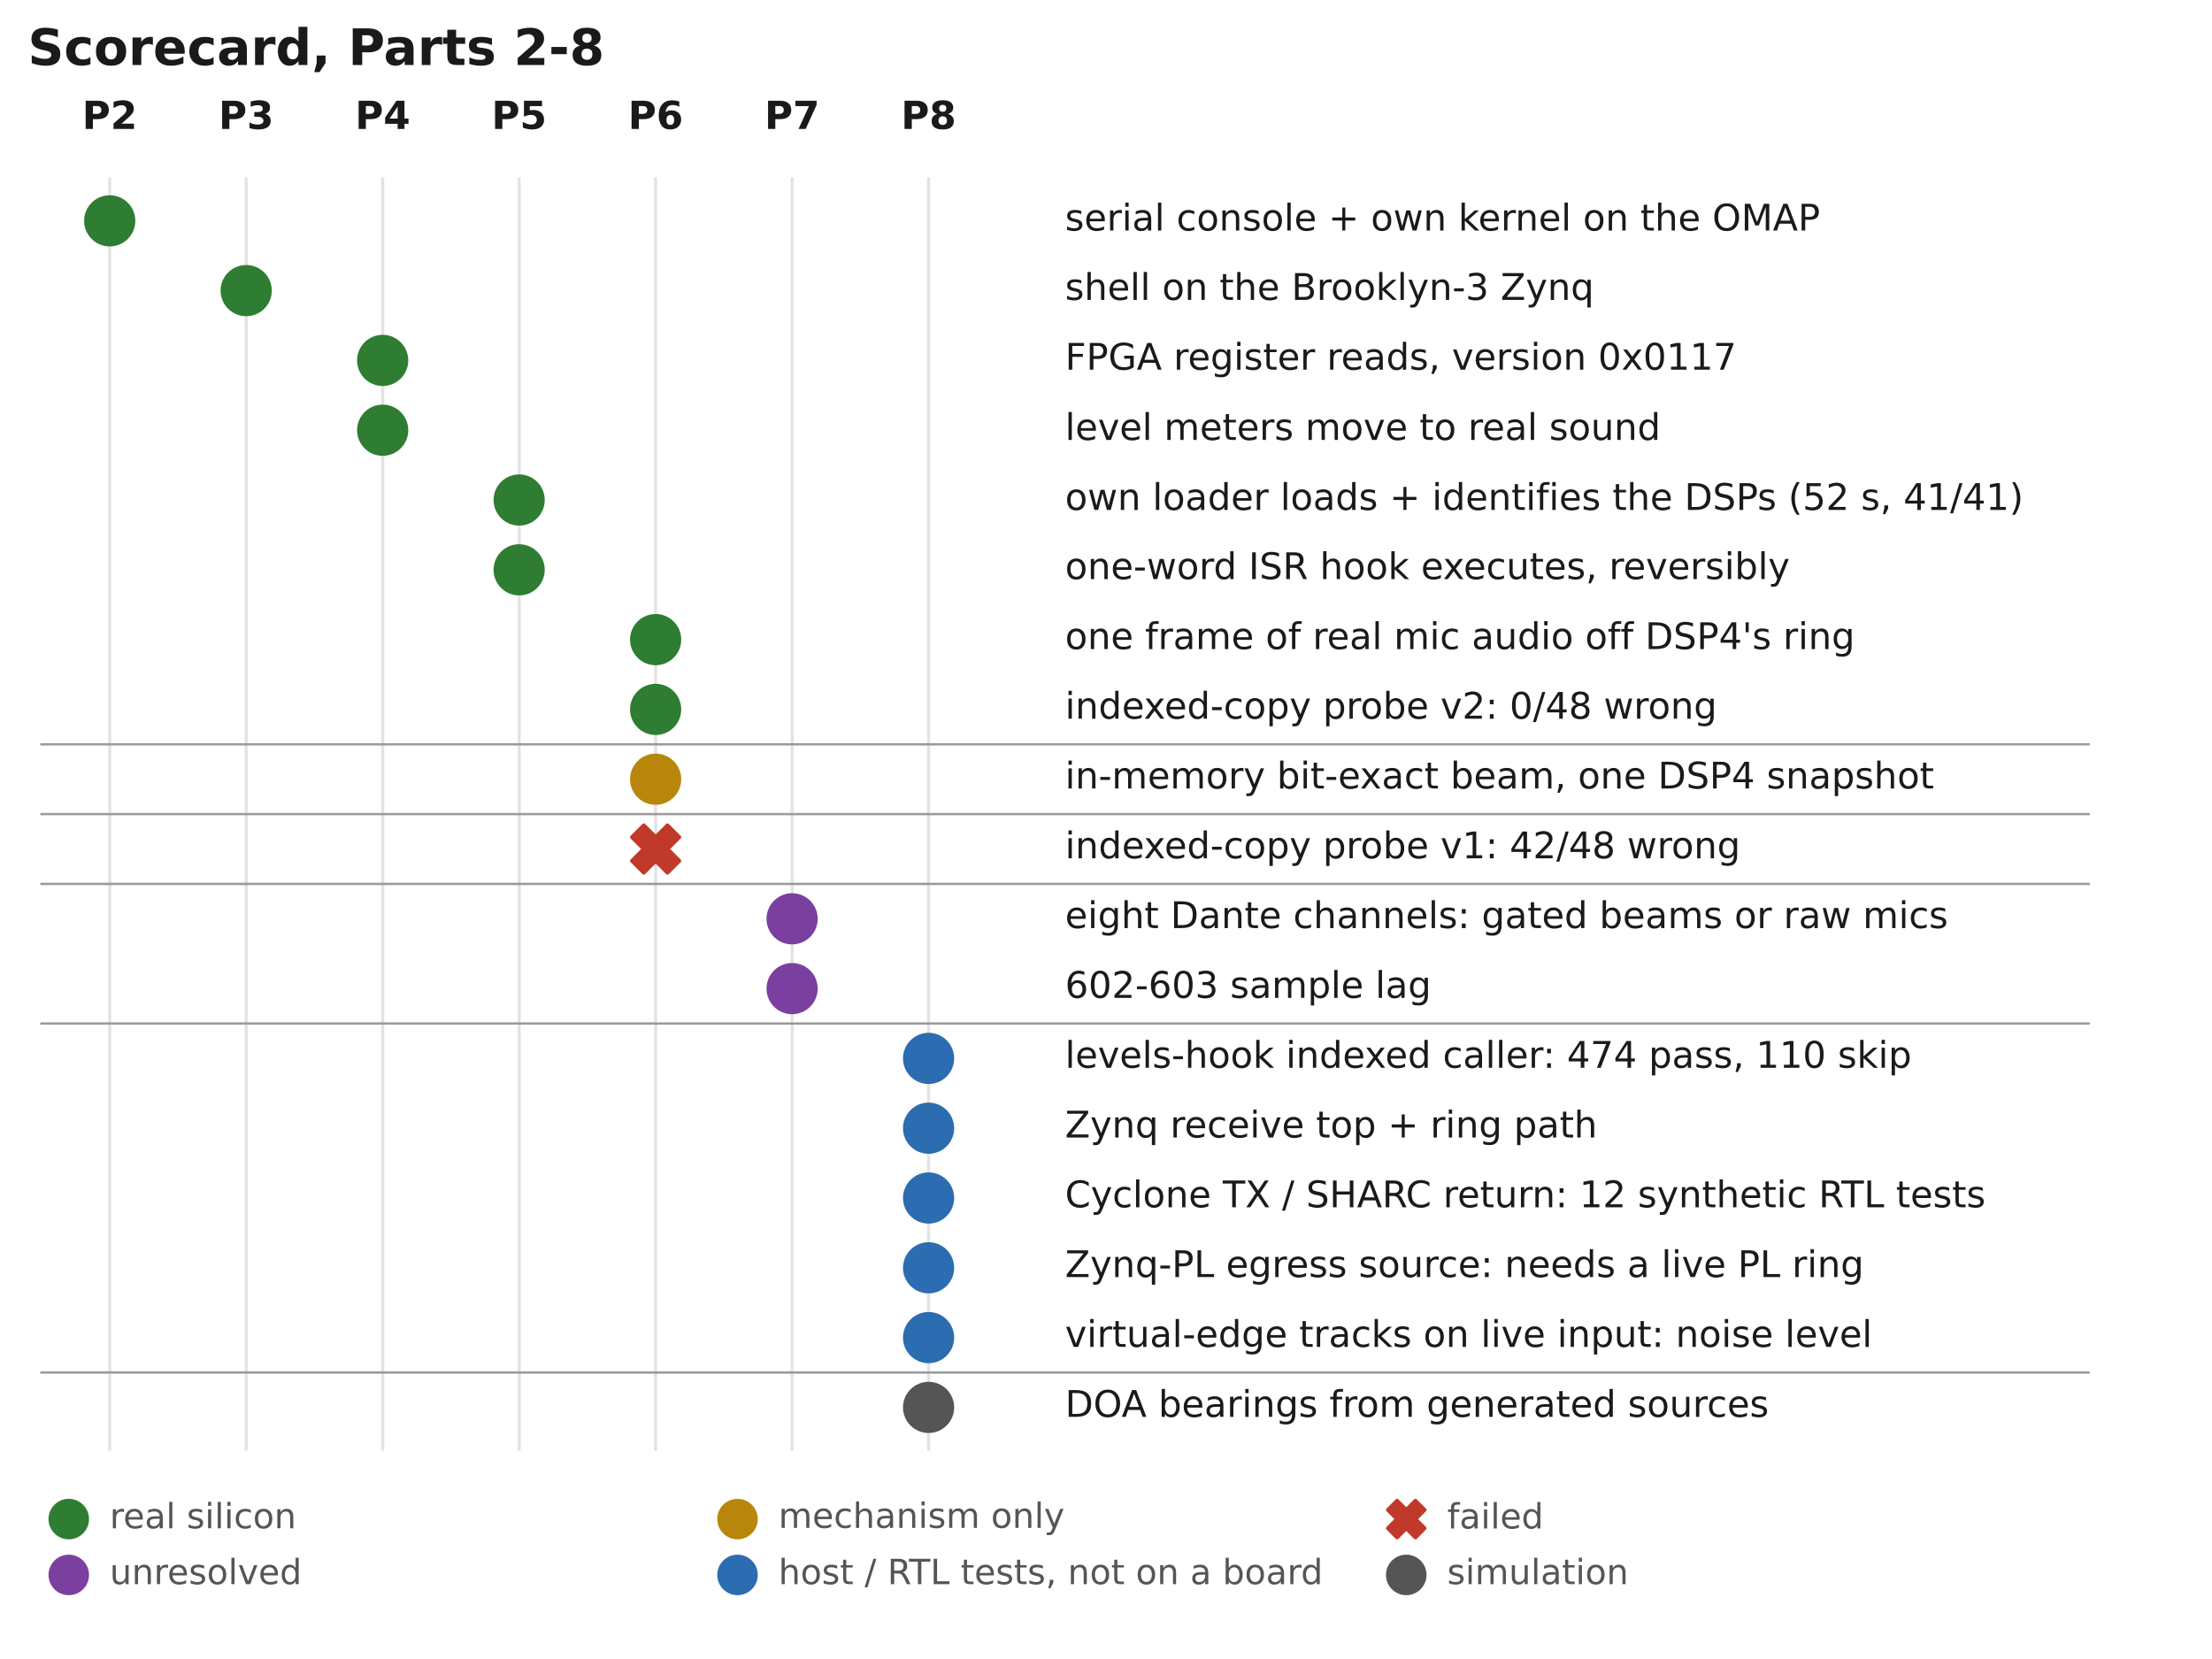
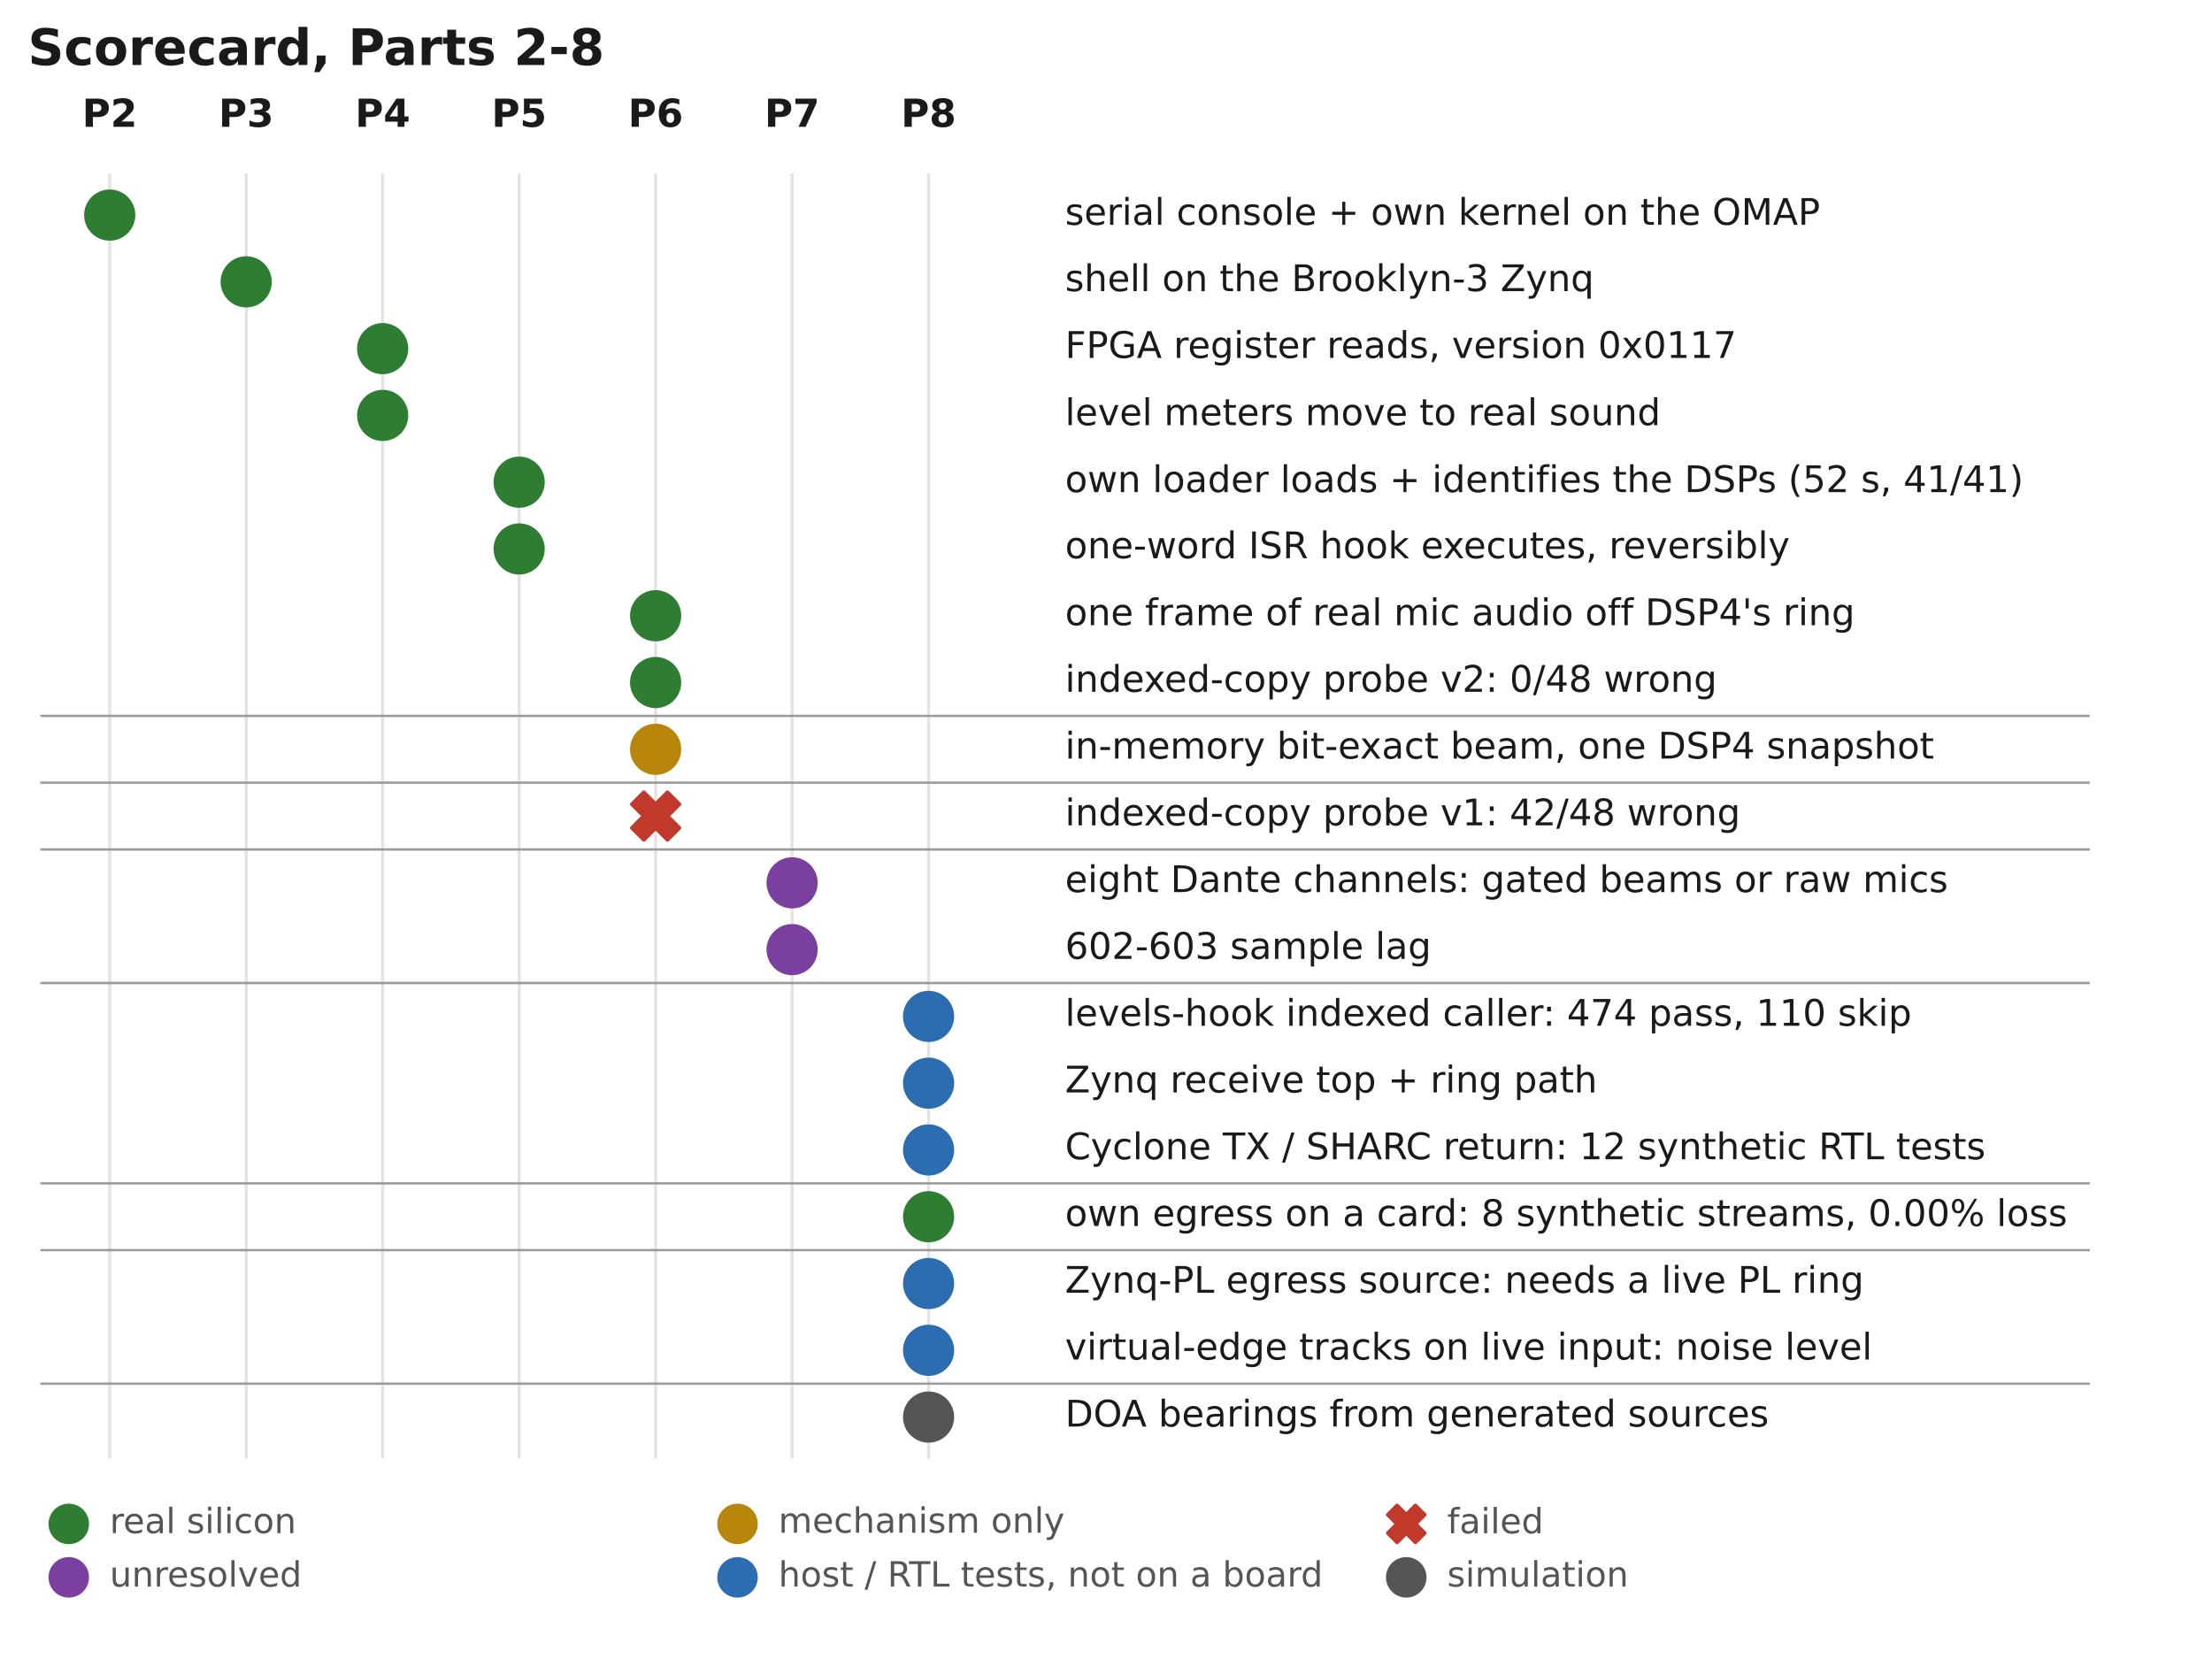
<svg xmlns="http://www.w3.org/2000/svg" xmlns:xlink="http://www.w3.org/1999/xlink" width="572.4pt" height="429.192pt" viewBox="0 0 572.4 429.192" version="1.1">
  <defs>
    <style type="text/css">*{stroke-linejoin: round; stroke-linecap: butt}</style>
  </defs>
  <g id="figure_1">
    <g id="patch_1">
      <path d="M 0 429.192  L 572.4 429.192  L 572.4 0  L 0 0  L 0 429.192  z " style="fill: none" />
    </g>
    <g id="axes_1">
      <g id="patch_2">
        <path d="M 7.2 421.992  L 565.2 421.992  L 565.2 22.824  L 7.2 22.824  L 7.2 421.992  z " style="fill: none" />
      </g>
      <g id="line2d_1">
-         <path d="M 28.39 375.031  L 28.39 46.305  " clip-path="url(#pc7e7cf8e2f)" style="fill: none; stroke: #e3e3e3; stroke-width: 0.8; stroke-linecap: square" />
+         <path d="M 28.39 377.064  L 28.39 45.288  " clip-path="url(#pc7e7cf8e2f)" style="fill: none; stroke: #e3e3e3; stroke-width: 0.8; stroke-linecap: square" />
      </g>
      <g id="line2d_2">
-         <path d="M 63.706 375.031  L 63.706 46.305  " clip-path="url(#pc7e7cf8e2f)" style="fill: none; stroke: #e3e3e3; stroke-width: 0.8; stroke-linecap: square" />
+         <path d="M 63.706 377.064  L 63.706 45.288  " clip-path="url(#pc7e7cf8e2f)" style="fill: none; stroke: #e3e3e3; stroke-width: 0.8; stroke-linecap: square" />
      </g>
      <g id="line2d_3">
-         <path d="M 99.023 375.031  L 99.023 46.305  " clip-path="url(#pc7e7cf8e2f)" style="fill: none; stroke: #e3e3e3; stroke-width: 0.8; stroke-linecap: square" />
+         <path d="M 99.023 377.064  L 99.023 45.288  " clip-path="url(#pc7e7cf8e2f)" style="fill: none; stroke: #e3e3e3; stroke-width: 0.8; stroke-linecap: square" />
      </g>
      <g id="line2d_4">
-         <path d="M 134.339 375.031  L 134.339 46.305  " clip-path="url(#pc7e7cf8e2f)" style="fill: none; stroke: #e3e3e3; stroke-width: 0.8; stroke-linecap: square" />
+         <path d="M 134.339 377.064  L 134.339 45.288  " clip-path="url(#pc7e7cf8e2f)" style="fill: none; stroke: #e3e3e3; stroke-width: 0.8; stroke-linecap: square" />
      </g>
      <g id="line2d_5">
-         <path d="M 169.656 375.031  L 169.656 46.305  " clip-path="url(#pc7e7cf8e2f)" style="fill: none; stroke: #e3e3e3; stroke-width: 0.8; stroke-linecap: square" />
+         <path d="M 169.656 377.064  L 169.656 45.288  " clip-path="url(#pc7e7cf8e2f)" style="fill: none; stroke: #e3e3e3; stroke-width: 0.8; stroke-linecap: square" />
      </g>
      <g id="line2d_6">
-         <path d="M 204.972 375.031  L 204.972 46.305  " clip-path="url(#pc7e7cf8e2f)" style="fill: none; stroke: #e3e3e3; stroke-width: 0.8; stroke-linecap: square" />
+         <path d="M 204.972 377.064  L 204.972 45.288  " clip-path="url(#pc7e7cf8e2f)" style="fill: none; stroke: #e3e3e3; stroke-width: 0.8; stroke-linecap: square" />
      </g>
      <g id="line2d_7">
-         <path d="M 240.289 375.031  L 240.289 46.305  " clip-path="url(#pc7e7cf8e2f)" style="fill: none; stroke: #e3e3e3; stroke-width: 0.8; stroke-linecap: square" />
+         <path d="M 240.289 377.064  L 240.289 45.288  " clip-path="url(#pc7e7cf8e2f)" style="fill: none; stroke: #e3e3e3; stroke-width: 0.8; stroke-linecap: square" />
      </g>
      <g id="PathCollection_1">
        <defs>
          <path id="mc9d2493a47" d="M 0 4.743  C 1.258 4.743 2.465 4.244 3.354 3.354  C 4.244 2.465 4.743 1.258 4.743 0  C 4.743 -1.258 4.244 -2.465 3.354 -3.354  C 2.465 -4.244 1.258 -4.743 0 -4.743  C -1.258 -4.743 -2.465 -4.244 -3.354 -3.354  C -4.244 -2.465 -4.743 -1.258 -4.743 0  C -4.743 1.258 -4.244 2.465 -3.354 3.354  C -2.465 4.244 -1.258 4.743 0 4.743  z " style="stroke: #2e7d32" />
        </defs>
        <g clip-path="url(#pc7e7cf8e2f)">
-           <use xlink:href="#mc9d2493a47" x="17.795" y="393.093" style="fill: #2e7d32; stroke: #2e7d32" />
+           <use xlink:href="#mc9d2493a47" x="17.795" y="394.344" style="fill: #2e7d32; stroke: #2e7d32" />
        </g>
      </g>
      <g id="PathCollection_2">
        <defs>
          <path id="m1cb514ac28" d="M 0 4.743  C 1.258 4.743 2.465 4.244 3.354 3.354  C 4.244 2.465 4.743 1.258 4.743 0  C 4.743 -1.258 4.244 -2.465 3.354 -3.354  C 2.465 -4.244 1.258 -4.743 0 -4.743  C -1.258 -4.743 -2.465 -4.244 -3.354 -3.354  C -4.244 -2.465 -4.743 -1.258 -4.743 0  C -4.743 1.258 -4.244 2.465 -3.354 3.354  C -2.465 4.244 -1.258 4.743 0 4.743  z " style="stroke: #b8860b" />
        </defs>
        <g clip-path="url(#pc7e7cf8e2f)">
-           <use xlink:href="#m1cb514ac28" x="190.846" y="393.093" style="fill: #b8860b; stroke: #b8860b" />
+           <use xlink:href="#m1cb514ac28" x="190.846" y="394.344" style="fill: #b8860b; stroke: #b8860b" />
        </g>
      </g>
      <g id="PathCollection_3">
        <defs>
          <path id="m53b3fe078f" d="M -2.372 4.743  L 0 2.372  L 2.372 4.743  L 4.743 2.372  L 2.372 0  L 4.743 -2.372  L 2.372 -4.743  L 0 -2.372  L -2.372 -4.743  L -4.743 -2.372  L -2.372 0  L -4.743 2.372  z " style="stroke: #c0392b" />
        </defs>
        <g clip-path="url(#pc7e7cf8e2f)">
-           <use xlink:href="#m53b3fe078f" x="363.896" y="393.093" style="fill: #c0392b; stroke: #c0392b" />
+           <use xlink:href="#m53b3fe078f" x="363.896" y="394.344" style="fill: #c0392b; stroke: #c0392b" />
        </g>
      </g>
      <g id="PathCollection_4">
        <defs>
          <path id="m364eecca4b" d="M 0 4.743  C 1.258 4.743 2.465 4.244 3.354 3.354  C 4.244 2.465 4.743 1.258 4.743 0  C 4.743 -1.258 4.244 -2.465 3.354 -3.354  C 2.465 -4.244 1.258 -4.743 0 -4.743  C -1.258 -4.743 -2.465 -4.244 -3.354 -3.354  C -4.244 -2.465 -4.743 -1.258 -4.743 0  C -4.743 1.258 -4.244 2.465 -3.354 3.354  C -2.465 4.244 -1.258 4.743 0 4.743  z " style="stroke: #7b3fa0" />
        </defs>
        <g clip-path="url(#pc7e7cf8e2f)">
-           <use xlink:href="#m364eecca4b" x="17.795" y="407.543" style="fill: #7b3fa0; stroke: #7b3fa0" />
+           <use xlink:href="#m364eecca4b" x="17.795" y="408.168" style="fill: #7b3fa0; stroke: #7b3fa0" />
        </g>
      </g>
      <g id="PathCollection_5">
        <defs>
          <path id="md5fc71c193" d="M 0 4.743  C 1.258 4.743 2.465 4.244 3.354 3.354  C 4.244 2.465 4.743 1.258 4.743 0  C 4.743 -1.258 4.244 -2.465 3.354 -3.354  C 2.465 -4.244 1.258 -4.743 0 -4.743  C -1.258 -4.743 -2.465 -4.244 -3.354 -3.354  C -4.244 -2.465 -4.743 -1.258 -4.743 0  C -4.743 1.258 -4.244 2.465 -3.354 3.354  C -2.465 4.244 -1.258 4.743 0 4.743  z " style="stroke: #2c6cb0" />
        </defs>
        <g clip-path="url(#pc7e7cf8e2f)">
-           <use xlink:href="#md5fc71c193" x="190.846" y="407.543" style="fill: #2c6cb0; stroke: #2c6cb0" />
+           <use xlink:href="#md5fc71c193" x="190.846" y="408.168" style="fill: #2c6cb0; stroke: #2c6cb0" />
        </g>
      </g>
      <g id="PathCollection_6">
        <defs>
          <path id="m99fe38bdd0" d="M 0 4.743  C 1.258 4.743 2.465 4.244 3.354 3.354  C 4.244 2.465 4.743 1.258 4.743 0  C 4.743 -1.258 4.244 -2.465 3.354 -3.354  C 2.465 -4.244 1.258 -4.743 0 -4.743  C -1.258 -4.743 -2.465 -4.244 -3.354 -3.354  C -4.244 -2.465 -4.743 -1.258 -4.743 0  C -4.743 1.258 -4.244 2.465 -3.354 3.354  C -2.465 4.244 -1.258 4.743 0 4.743  z " style="stroke: #555555" />
        </defs>
        <g clip-path="url(#pc7e7cf8e2f)">
-           <use xlink:href="#m99fe38bdd0" x="363.896" y="407.543" style="fill: #555555; stroke: #555555" />
+           <use xlink:href="#m99fe38bdd0" x="363.896" y="408.168" style="fill: #555555; stroke: #555555" />
        </g>
      </g>
      <g id="matplotlib.axis_1" />
      <g id="matplotlib.axis_2" />
      <g id="line2d_8">
-         <path d="M 10.732 192.606  L 540.478 192.606  " clip-path="url(#pc7e7cf8e2f)" style="fill: none; stroke: #9a9a9a; stroke-width: 0.6; stroke-linecap: square" />
+         <path d="M 10.732 185.256  L 540.478 185.256  " clip-path="url(#pc7e7cf8e2f)" style="fill: none; stroke: #9a9a9a; stroke-width: 0.6; stroke-linecap: square" />
      </g>
      <g id="line2d_9">
-         <path d="M 10.732 210.668  L 540.478 210.668  " clip-path="url(#pc7e7cf8e2f)" style="fill: none; stroke: #9a9a9a; stroke-width: 0.6; stroke-linecap: square" />
+         <path d="M 10.732 202.536  L 540.478 202.536  " clip-path="url(#pc7e7cf8e2f)" style="fill: none; stroke: #9a9a9a; stroke-width: 0.6; stroke-linecap: square" />
      </g>
      <g id="line2d_10">
-         <path d="M 10.732 228.73  L 540.478 228.73  " clip-path="url(#pc7e7cf8e2f)" style="fill: none; stroke: #9a9a9a; stroke-width: 0.6; stroke-linecap: square" />
+         <path d="M 10.732 219.816  L 540.478 219.816  " clip-path="url(#pc7e7cf8e2f)" style="fill: none; stroke: #9a9a9a; stroke-width: 0.6; stroke-linecap: square" />
      </g>
      <g id="line2d_11">
-         <path d="M 10.732 264.854  L 540.478 264.854  " clip-path="url(#pc7e7cf8e2f)" style="fill: none; stroke: #9a9a9a; stroke-width: 0.6; stroke-linecap: square" />
+         <path d="M 10.732 254.376  L 540.478 254.376  " clip-path="url(#pc7e7cf8e2f)" style="fill: none; stroke: #9a9a9a; stroke-width: 0.6; stroke-linecap: square" />
      </g>
      <g id="line2d_12">
-         <path d="M 10.732 355.163  L 540.478 355.163  " clip-path="url(#pc7e7cf8e2f)" style="fill: none; stroke: #9a9a9a; stroke-width: 0.6; stroke-linecap: square" />
+         <path d="M 10.732 306.216  L 540.478 306.216  " clip-path="url(#pc7e7cf8e2f)" style="fill: none; stroke: #9a9a9a; stroke-width: 0.6; stroke-linecap: square" />
+       </g>
+       <g id="line2d_13">
+         <path d="M 10.732 323.496  L 540.478 323.496  " clip-path="url(#pc7e7cf8e2f)" style="fill: none; stroke: #9a9a9a; stroke-width: 0.6; stroke-linecap: square" />
+       </g>
+       <g id="line2d_14">
+         <path d="M 10.732 358.056  L 540.478 358.056  " clip-path="url(#pc7e7cf8e2f)" style="fill: none; stroke: #9a9a9a; stroke-width: 0.6; stroke-linecap: square" />
      </g>
      <g id="text_1">
-         <text style="font-weight: 700; font-size: 10px; font-family: 'Segoe UI', 'DejaVu Sans', 'Arial', 'Bitstream Vera Sans', 'Computer Modern Sans Serif', 'Lucida Grande', 'Verdana', 'Geneva', 'Lucid', 'Helvetica', 'Avant Garde', sans-serif; text-anchor: middle; fill: #1a1a1a" x="28.39" y="33.363" transform="rotate(-0 28.38987 33.3629)">P2</text>
+         <text style="font-weight: 700; font-size: 10px; font-family: 'Segoe UI', 'DejaVu Sans', 'Arial', 'Bitstream Vera Sans', 'Computer Modern Sans Serif', 'Lucida Grande', 'Verdana', 'Geneva', 'Lucid', 'Helvetica', 'Avant Garde', sans-serif; text-anchor: middle; fill: #1a1a1a" x="28.39" y="32.816" transform="rotate(-0 28.38987 32.81557)">P2</text>
      </g>
      <g id="text_2">
-         <text style="font-weight: 700; font-size: 10px; font-family: 'Segoe UI', 'DejaVu Sans', 'Arial', 'Bitstream Vera Sans', 'Computer Modern Sans Serif', 'Lucida Grande', 'Verdana', 'Geneva', 'Lucid', 'Helvetica', 'Avant Garde', sans-serif; text-anchor: middle; fill: #1a1a1a" x="63.706" y="33.363" transform="rotate(-0 63.70633 33.3629)">P3</text>
+         <text style="font-weight: 700; font-size: 10px; font-family: 'Segoe UI', 'DejaVu Sans', 'Arial', 'Bitstream Vera Sans', 'Computer Modern Sans Serif', 'Lucida Grande', 'Verdana', 'Geneva', 'Lucid', 'Helvetica', 'Avant Garde', sans-serif; text-anchor: middle; fill: #1a1a1a" x="63.706" y="32.816" transform="rotate(-0 63.70633 32.81557)">P3</text>
      </g>
      <g id="text_3">
-         <text style="font-weight: 700; font-size: 10px; font-family: 'Segoe UI', 'DejaVu Sans', 'Arial', 'Bitstream Vera Sans', 'Computer Modern Sans Serif', 'Lucida Grande', 'Verdana', 'Geneva', 'Lucid', 'Helvetica', 'Avant Garde', sans-serif; text-anchor: middle; fill: #1a1a1a" x="99.023" y="33.363" transform="rotate(-0 99.02278 33.3629)">P4</text>
+         <text style="font-weight: 700; font-size: 10px; font-family: 'Segoe UI', 'DejaVu Sans', 'Arial', 'Bitstream Vera Sans', 'Computer Modern Sans Serif', 'Lucida Grande', 'Verdana', 'Geneva', 'Lucid', 'Helvetica', 'Avant Garde', sans-serif; text-anchor: middle; fill: #1a1a1a" x="99.023" y="32.816" transform="rotate(-0 99.02278 32.81557)">P4</text>
      </g>
      <g id="text_4">
-         <text style="font-weight: 700; font-size: 10px; font-family: 'Segoe UI', 'DejaVu Sans', 'Arial', 'Bitstream Vera Sans', 'Computer Modern Sans Serif', 'Lucida Grande', 'Verdana', 'Geneva', 'Lucid', 'Helvetica', 'Avant Garde', sans-serif; text-anchor: middle; fill: #1a1a1a" x="134.339" y="33.363" transform="rotate(-0 134.3392 33.3629)">P5</text>
+         <text style="font-weight: 700; font-size: 10px; font-family: 'Segoe UI', 'DejaVu Sans', 'Arial', 'Bitstream Vera Sans', 'Computer Modern Sans Serif', 'Lucida Grande', 'Verdana', 'Geneva', 'Lucid', 'Helvetica', 'Avant Garde', sans-serif; text-anchor: middle; fill: #1a1a1a" x="134.339" y="32.816" transform="rotate(-0 134.3392 32.81557)">P5</text>
      </g>
      <g id="text_5">
-         <text style="font-weight: 700; font-size: 10px; font-family: 'Segoe UI', 'DejaVu Sans', 'Arial', 'Bitstream Vera Sans', 'Computer Modern Sans Serif', 'Lucida Grande', 'Verdana', 'Geneva', 'Lucid', 'Helvetica', 'Avant Garde', sans-serif; text-anchor: middle; fill: #1a1a1a" x="169.656" y="33.363" transform="rotate(-0 169.6557 33.3629)">P6</text>
+         <text style="font-weight: 700; font-size: 10px; font-family: 'Segoe UI', 'DejaVu Sans', 'Arial', 'Bitstream Vera Sans', 'Computer Modern Sans Serif', 'Lucida Grande', 'Verdana', 'Geneva', 'Lucid', 'Helvetica', 'Avant Garde', sans-serif; text-anchor: middle; fill: #1a1a1a" x="169.656" y="32.816" transform="rotate(-0 169.6557 32.81557)">P6</text>
      </g>
      <g id="text_6">
-         <text style="font-weight: 700; font-size: 10px; font-family: 'Segoe UI', 'DejaVu Sans', 'Arial', 'Bitstream Vera Sans', 'Computer Modern Sans Serif', 'Lucida Grande', 'Verdana', 'Geneva', 'Lucid', 'Helvetica', 'Avant Garde', sans-serif; text-anchor: middle; fill: #1a1a1a" x="204.972" y="33.363" transform="rotate(-0 204.9722 33.3629)">P7</text>
+         <text style="font-weight: 700; font-size: 10px; font-family: 'Segoe UI', 'DejaVu Sans', 'Arial', 'Bitstream Vera Sans', 'Computer Modern Sans Serif', 'Lucida Grande', 'Verdana', 'Geneva', 'Lucid', 'Helvetica', 'Avant Garde', sans-serif; text-anchor: middle; fill: #1a1a1a" x="204.972" y="32.816" transform="rotate(-0 204.9722 32.81557)">P7</text>
      </g>
      <g id="text_7">
-         <text style="font-weight: 700; font-size: 10px; font-family: 'Segoe UI', 'DejaVu Sans', 'Arial', 'Bitstream Vera Sans', 'Computer Modern Sans Serif', 'Lucida Grande', 'Verdana', 'Geneva', 'Lucid', 'Helvetica', 'Avant Garde', sans-serif; text-anchor: middle; fill: #1a1a1a" x="240.289" y="33.363" transform="rotate(-0 240.2886 33.3629)">P8</text>
+         <text style="font-weight: 700; font-size: 10px; font-family: 'Segoe UI', 'DejaVu Sans', 'Arial', 'Bitstream Vera Sans', 'Computer Modern Sans Serif', 'Lucida Grande', 'Verdana', 'Geneva', 'Lucid', 'Helvetica', 'Avant Garde', sans-serif; text-anchor: middle; fill: #1a1a1a" x="240.289" y="32.816" transform="rotate(-0 240.2886 32.81557)">P8</text>
      </g>
      <g id="PathCollection_7">
        <defs>
          <path id="mb2dddc5300" d="M 0 6.124  C 1.624 6.124 3.182 5.478 4.33 4.33  C 5.478 3.182 6.124 1.624 6.124 0  C 6.124 -1.624 5.478 -3.182 4.33 -4.33  C 3.182 -5.478 1.624 -6.124 0 -6.124  C -1.624 -6.124 -3.182 -5.478 -4.33 -4.33  C -5.478 -3.182 -6.124 -1.624 -6.124 0  C -6.124 1.624 -5.478 3.182 -4.33 4.33  C -3.182 5.478 -1.624 6.124 0 6.124  z " style="stroke: #2e7d32" />
        </defs>
        <g clip-path="url(#pc7e7cf8e2f)">
-           <use xlink:href="#mb2dddc5300" x="28.39" y="57.142" style="fill: #2e7d32; stroke: #2e7d32" />
+           <use xlink:href="#mb2dddc5300" x="28.39" y="55.656" style="fill: #2e7d32; stroke: #2e7d32" />
        </g>
      </g>
      <g id="text_8">
-         <text style="font-size: 9.5px; font-family: 'Segoe UI', 'DejaVu Sans', 'Arial', 'Bitstream Vera Sans', 'Computer Modern Sans Serif', 'Lucida Grande', 'Verdana', 'Geneva', 'Lucid', 'Helvetica', 'Avant Garde', sans-serif; text-anchor: start; fill: #1a1a1a" x="275.605" y="59.659" transform="rotate(-0 275.6051 59.65852)">serial console + own kernel on the OMAP</text>
+         <text style="font-size: 9.5px; font-family: 'Segoe UI', 'DejaVu Sans', 'Arial', 'Bitstream Vera Sans', 'Computer Modern Sans Serif', 'Lucida Grande', 'Verdana', 'Geneva', 'Lucid', 'Helvetica', 'Avant Garde', sans-serif; text-anchor: start; fill: #1a1a1a" x="275.605" y="58.173" transform="rotate(-0 275.6051 58.17291)">serial console + own kernel on the OMAP</text>
      </g>
      <g id="PathCollection_8">
        <g clip-path="url(#pc7e7cf8e2f)">
-           <use xlink:href="#mb2dddc5300" x="63.706" y="75.204" style="fill: #2e7d32; stroke: #2e7d32" />
+           <use xlink:href="#mb2dddc5300" x="63.706" y="72.936" style="fill: #2e7d32; stroke: #2e7d32" />
        </g>
      </g>
      <g id="text_9">
-         <text style="font-size: 9.5px; font-family: 'Segoe UI', 'DejaVu Sans', 'Arial', 'Bitstream Vera Sans', 'Computer Modern Sans Serif', 'Lucida Grande', 'Verdana', 'Geneva', 'Lucid', 'Helvetica', 'Avant Garde', sans-serif; text-anchor: start; fill: #1a1a1a" x="275.605" y="77.602" transform="rotate(-0 275.6051 77.60232)">shell on the Brooklyn-3 Zynq</text>
+         <text style="font-size: 9.5px; font-family: 'Segoe UI', 'DejaVu Sans', 'Arial', 'Bitstream Vera Sans', 'Computer Modern Sans Serif', 'Lucida Grande', 'Verdana', 'Geneva', 'Lucid', 'Helvetica', 'Avant Garde', sans-serif; text-anchor: start; fill: #1a1a1a" x="275.605" y="75.335" transform="rotate(-0 275.6051 75.33481)">shell on the Brooklyn-3 Zynq</text>
      </g>
      <g id="PathCollection_9">
        <g clip-path="url(#pc7e7cf8e2f)">
-           <use xlink:href="#mb2dddc5300" x="99.023" y="93.265" style="fill: #2e7d32; stroke: #2e7d32" />
+           <use xlink:href="#mb2dddc5300" x="99.023" y="90.216" style="fill: #2e7d32; stroke: #2e7d32" />
        </g>
      </g>
      <g id="text_10">
-         <text style="font-size: 9.5px; font-family: 'Segoe UI', 'DejaVu Sans', 'Arial', 'Bitstream Vera Sans', 'Computer Modern Sans Serif', 'Lucida Grande', 'Verdana', 'Geneva', 'Lucid', 'Helvetica', 'Avant Garde', sans-serif; text-anchor: start; fill: #1a1a1a" x="275.605" y="95.664" transform="rotate(-0 275.6051 95.66422)">FPGA register reads, version 0x0117</text>
+         <text style="font-size: 9.5px; font-family: 'Segoe UI', 'DejaVu Sans', 'Arial', 'Bitstream Vera Sans', 'Computer Modern Sans Serif', 'Lucida Grande', 'Verdana', 'Geneva', 'Lucid', 'Helvetica', 'Avant Garde', sans-serif; text-anchor: start; fill: #1a1a1a" x="275.605" y="92.615" transform="rotate(-0 275.6051 92.61481)">FPGA register reads, version 0x0117</text>
      </g>
      <g id="PathCollection_10">
        <g clip-path="url(#pc7e7cf8e2f)">
-           <use xlink:href="#mb2dddc5300" x="99.023" y="111.327" style="fill: #2e7d32; stroke: #2e7d32" />
+           <use xlink:href="#mb2dddc5300" x="99.023" y="107.496" style="fill: #2e7d32; stroke: #2e7d32" />
        </g>
      </g>
      <g id="text_11">
-         <text style="font-size: 9.5px; font-family: 'Segoe UI', 'DejaVu Sans', 'Arial', 'Bitstream Vera Sans', 'Computer Modern Sans Serif', 'Lucida Grande', 'Verdana', 'Geneva', 'Lucid', 'Helvetica', 'Avant Garde', sans-serif; text-anchor: start; fill: #1a1a1a" x="275.605" y="113.844" transform="rotate(-0 275.6051 113.8442)">level meters move to real sound</text>
+         <text style="font-size: 9.5px; font-family: 'Segoe UI', 'DejaVu Sans', 'Arial', 'Bitstream Vera Sans', 'Computer Modern Sans Serif', 'Lucida Grande', 'Verdana', 'Geneva', 'Lucid', 'Helvetica', 'Avant Garde', sans-serif; text-anchor: start; fill: #1a1a1a" x="275.605" y="110.013" transform="rotate(-0 275.6051 110.0129)">level meters move to real sound</text>
      </g>
      <g id="PathCollection_11">
        <g clip-path="url(#pc7e7cf8e2f)">
-           <use xlink:href="#mb2dddc5300" x="134.339" y="129.389" style="fill: #2e7d32; stroke: #2e7d32" />
+           <use xlink:href="#mb2dddc5300" x="134.339" y="124.776" style="fill: #2e7d32; stroke: #2e7d32" />
        </g>
      </g>
      <g id="text_12">
-         <text style="font-size: 9.5px; font-family: 'Segoe UI', 'DejaVu Sans', 'Arial', 'Bitstream Vera Sans', 'Computer Modern Sans Serif', 'Lucida Grande', 'Verdana', 'Geneva', 'Lucid', 'Helvetica', 'Avant Garde', sans-serif; text-anchor: start; fill: #1a1a1a" x="275.605" y="131.957" transform="rotate(-0 275.6051 131.9566)">own loader loads + identifies the DSPs (52 s, 41/41)</text>
+         <text style="font-size: 9.5px; font-family: 'Segoe UI', 'DejaVu Sans', 'Arial', 'Bitstream Vera Sans', 'Computer Modern Sans Serif', 'Lucida Grande', 'Verdana', 'Geneva', 'Lucid', 'Helvetica', 'Avant Garde', sans-serif; text-anchor: start; fill: #1a1a1a" x="275.605" y="127.343" transform="rotate(-0 275.6051 127.3434)">own loader loads + identifies the DSPs (52 s, 41/41)</text>
      </g>
      <g id="PathCollection_12">
        <g clip-path="url(#pc7e7cf8e2f)">
-           <use xlink:href="#mb2dddc5300" x="134.339" y="147.451" style="fill: #2e7d32; stroke: #2e7d32" />
+           <use xlink:href="#mb2dddc5300" x="134.339" y="142.056" style="fill: #2e7d32; stroke: #2e7d32" />
        </g>
      </g>
      <g id="text_13">
-         <text style="font-size: 9.5px; font-family: 'Segoe UI', 'DejaVu Sans', 'Arial', 'Bitstream Vera Sans', 'Computer Modern Sans Serif', 'Lucida Grande', 'Verdana', 'Geneva', 'Lucid', 'Helvetica', 'Avant Garde', sans-serif; text-anchor: start; fill: #1a1a1a" x="275.605" y="149.85" transform="rotate(-0 275.6051 149.8499)">one-word ISR hook executes, reversibly</text>
+         <text style="font-size: 9.5px; font-family: 'Segoe UI', 'DejaVu Sans', 'Arial', 'Bitstream Vera Sans', 'Computer Modern Sans Serif', 'Lucida Grande', 'Verdana', 'Geneva', 'Lucid', 'Helvetica', 'Avant Garde', sans-serif; text-anchor: start; fill: #1a1a1a" x="275.605" y="144.455" transform="rotate(-0 275.6051 144.4548)">one-word ISR hook executes, reversibly</text>
      </g>
      <g id="PathCollection_13">
        <g clip-path="url(#pc7e7cf8e2f)">
-           <use xlink:href="#mb2dddc5300" x="169.656" y="165.513" style="fill: #2e7d32; stroke: #2e7d32" />
+           <use xlink:href="#mb2dddc5300" x="169.656" y="159.336" style="fill: #2e7d32; stroke: #2e7d32" />
        </g>
      </g>
      <g id="text_14">
-         <text style="font-size: 9.5px; font-family: 'Segoe UI', 'DejaVu Sans', 'Arial', 'Bitstream Vera Sans', 'Computer Modern Sans Serif', 'Lucida Grande', 'Verdana', 'Geneva', 'Lucid', 'Helvetica', 'Avant Garde', sans-serif; text-anchor: start; fill: #1a1a1a" x="275.605" y="167.962" transform="rotate(-0 275.6051 167.9623)">one frame of real mic audio off DSP4's ring</text>
+         <text style="font-size: 9.5px; font-family: 'Segoe UI', 'DejaVu Sans', 'Arial', 'Bitstream Vera Sans', 'Computer Modern Sans Serif', 'Lucida Grande', 'Verdana', 'Geneva', 'Lucid', 'Helvetica', 'Avant Garde', sans-serif; text-anchor: start; fill: #1a1a1a" x="275.605" y="161.785" transform="rotate(-0 275.6051 161.7853)">one frame of real mic audio off DSP4's ring</text>
      </g>
      <g id="PathCollection_14">
        <g clip-path="url(#pc7e7cf8e2f)">
-           <use xlink:href="#mb2dddc5300" x="169.656" y="183.575" style="fill: #2e7d32; stroke: #2e7d32" />
+           <use xlink:href="#mb2dddc5300" x="169.656" y="176.616" style="fill: #2e7d32; stroke: #2e7d32" />
        </g>
      </g>
      <g id="text_15">
-         <text style="font-size: 9.5px; font-family: 'Segoe UI', 'DejaVu Sans', 'Arial', 'Bitstream Vera Sans', 'Computer Modern Sans Serif', 'Lucida Grande', 'Verdana', 'Geneva', 'Lucid', 'Helvetica', 'Avant Garde', sans-serif; text-anchor: start; fill: #1a1a1a" x="275.605" y="185.974" transform="rotate(-0 275.6051 185.9737)">indexed-copy probe v2: 0/48 wrong</text>
+         <text style="font-size: 9.5px; font-family: 'Segoe UI', 'DejaVu Sans', 'Arial', 'Bitstream Vera Sans', 'Computer Modern Sans Serif', 'Lucida Grande', 'Verdana', 'Geneva', 'Lucid', 'Helvetica', 'Avant Garde', sans-serif; text-anchor: start; fill: #1a1a1a" x="275.605" y="179.015" transform="rotate(-0 275.6051 179.0148)">indexed-copy probe v2: 0/48 wrong</text>
      </g>
      <g id="PathCollection_15">
        <defs>
          <path id="mcca7ef2679" d="M 0 6.124  C 1.624 6.124 3.182 5.478 4.33 4.33  C 5.478 3.182 6.124 1.624 6.124 0  C 6.124 -1.624 5.478 -3.182 4.33 -4.33  C 3.182 -5.478 1.624 -6.124 0 -6.124  C -1.624 -6.124 -3.182 -5.478 -4.33 -4.33  C -5.478 -3.182 -6.124 -1.624 -6.124 0  C -6.124 1.624 -5.478 3.182 -4.33 4.33  C -3.182 5.478 -1.624 6.124 0 6.124  z " style="stroke: #b8860b" />
        </defs>
        <g clip-path="url(#pc7e7cf8e2f)">
-           <use xlink:href="#mcca7ef2679" x="169.656" y="201.637" style="fill: #b8860b; stroke: #b8860b" />
+           <use xlink:href="#mcca7ef2679" x="169.656" y="193.896" style="fill: #b8860b; stroke: #b8860b" />
        </g>
      </g>
      <g id="text_16">
-         <text style="font-size: 9.5px; font-family: 'Segoe UI', 'DejaVu Sans', 'Arial', 'Bitstream Vera Sans', 'Computer Modern Sans Serif', 'Lucida Grande', 'Verdana', 'Geneva', 'Lucid', 'Helvetica', 'Avant Garde', sans-serif; text-anchor: start; fill: #1a1a1a" x="275.605" y="204.036" transform="rotate(-0 275.6051 204.0356)">in-memory bit-exact beam, one DSP4 snapshot</text>
+         <text style="font-size: 9.5px; font-family: 'Segoe UI', 'DejaVu Sans', 'Arial', 'Bitstream Vera Sans', 'Computer Modern Sans Serif', 'Lucida Grande', 'Verdana', 'Geneva', 'Lucid', 'Helvetica', 'Avant Garde', sans-serif; text-anchor: start; fill: #1a1a1a" x="275.605" y="196.295" transform="rotate(-0 275.6051 196.2948)">in-memory bit-exact beam, one DSP4 snapshot</text>
      </g>
      <g id="PathCollection_16">
        <defs>
          <path id="m9db9008fd0" d="M -3.062 6.124  L 0 3.062  L 3.062 6.124  L 6.124 3.062  L 3.062 0  L 6.124 -3.062  L 3.062 -6.124  L 0 -3.062  L -3.062 -6.124  L -6.124 -3.062  L -3.062 0  L -6.124 3.062  z " style="stroke: #c0392b" />
        </defs>
        <g clip-path="url(#pc7e7cf8e2f)">
-           <use xlink:href="#m9db9008fd0" x="169.656" y="219.699" style="fill: #c0392b; stroke: #c0392b" />
+           <use xlink:href="#m9db9008fd0" x="169.656" y="211.176" style="fill: #c0392b; stroke: #c0392b" />
        </g>
      </g>
      <g id="text_17">
-         <text style="font-size: 9.5px; font-family: 'Segoe UI', 'DejaVu Sans', 'Arial', 'Bitstream Vera Sans', 'Computer Modern Sans Serif', 'Lucida Grande', 'Verdana', 'Geneva', 'Lucid', 'Helvetica', 'Avant Garde', sans-serif; text-anchor: start; fill: #1a1a1a" x="275.605" y="222.098" transform="rotate(-0 275.6051 222.0975)">indexed-copy probe v1: 42/48 wrong</text>
+         <text style="font-size: 9.5px; font-family: 'Segoe UI', 'DejaVu Sans', 'Arial', 'Bitstream Vera Sans', 'Computer Modern Sans Serif', 'Lucida Grande', 'Verdana', 'Geneva', 'Lucid', 'Helvetica', 'Avant Garde', sans-serif; text-anchor: start; fill: #1a1a1a" x="275.605" y="213.575" transform="rotate(-0 275.6051 213.5748)">indexed-copy probe v1: 42/48 wrong</text>
      </g>
      <g id="PathCollection_17">
        <defs>
          <path id="m80fdf93d2d" d="M 0 6.124  C 1.624 6.124 3.182 5.478 4.33 4.33  C 5.478 3.182 6.124 1.624 6.124 0  C 6.124 -1.624 5.478 -3.182 4.33 -4.33  C 3.182 -5.478 1.624 -6.124 0 -6.124  C -1.624 -6.124 -3.182 -5.478 -4.33 -4.33  C -5.478 -3.182 -6.124 -1.624 -6.124 0  C -6.124 1.624 -5.478 3.182 -4.33 4.33  C -3.182 5.478 -1.624 6.124 0 6.124  z " style="stroke: #7b3fa0" />
        </defs>
        <g clip-path="url(#pc7e7cf8e2f)">
-           <use xlink:href="#m80fdf93d2d" x="204.972" y="237.761" style="fill: #7b3fa0; stroke: #7b3fa0" />
+           <use xlink:href="#m80fdf93d2d" x="204.972" y="228.456" style="fill: #7b3fa0; stroke: #7b3fa0" />
        </g>
      </g>
      <g id="text_18">
-         <text style="font-size: 9.5px; font-family: 'Segoe UI', 'DejaVu Sans', 'Arial', 'Bitstream Vera Sans', 'Computer Modern Sans Serif', 'Lucida Grande', 'Verdana', 'Geneva', 'Lucid', 'Helvetica', 'Avant Garde', sans-serif; text-anchor: start; fill: #1a1a1a" x="275.605" y="240.159" transform="rotate(-0 275.6051 240.1594)">eight Dante channels: gated beams or raw mics</text>
+         <text style="font-size: 9.5px; font-family: 'Segoe UI', 'DejaVu Sans', 'Arial', 'Bitstream Vera Sans', 'Computer Modern Sans Serif', 'Lucida Grande', 'Verdana', 'Geneva', 'Lucid', 'Helvetica', 'Avant Garde', sans-serif; text-anchor: start; fill: #1a1a1a" x="275.605" y="230.855" transform="rotate(-0 275.6051 230.8548)">eight Dante channels: gated beams or raw mics</text>
      </g>
      <g id="PathCollection_18">
        <g clip-path="url(#pc7e7cf8e2f)">
-           <use xlink:href="#m80fdf93d2d" x="204.972" y="255.823" style="fill: #7b3fa0; stroke: #7b3fa0" />
+           <use xlink:href="#m80fdf93d2d" x="204.972" y="245.736" style="fill: #7b3fa0; stroke: #7b3fa0" />
        </g>
      </g>
      <g id="text_19">
-         <text style="font-size: 9.5px; font-family: 'Segoe UI', 'DejaVu Sans', 'Arial', 'Bitstream Vera Sans', 'Computer Modern Sans Serif', 'Lucida Grande', 'Verdana', 'Geneva', 'Lucid', 'Helvetica', 'Avant Garde', sans-serif; text-anchor: start; fill: #1a1a1a" x="275.605" y="258.221" transform="rotate(-0 275.6051 258.2213)">602-603 sample lag</text>
+         <text style="font-size: 9.5px; font-family: 'Segoe UI', 'DejaVu Sans', 'Arial', 'Bitstream Vera Sans', 'Computer Modern Sans Serif', 'Lucida Grande', 'Verdana', 'Geneva', 'Lucid', 'Helvetica', 'Avant Garde', sans-serif; text-anchor: start; fill: #1a1a1a" x="275.605" y="248.135" transform="rotate(-0 275.6051 248.1348)">602-603 sample lag</text>
      </g>
      <g id="PathCollection_19">
        <defs>
          <path id="m8b8fcdf095" d="M 0 6.124  C 1.624 6.124 3.182 5.478 4.33 4.33  C 5.478 3.182 6.124 1.624 6.124 0  C 6.124 -1.624 5.478 -3.182 4.33 -4.33  C 3.182 -5.478 1.624 -6.124 0 -6.124  C -1.624 -6.124 -3.182 -5.478 -4.33 -4.33  C -5.478 -3.182 -6.124 -1.624 -6.124 0  C -6.124 1.624 -5.478 3.182 -4.33 4.33  C -3.182 5.478 -1.624 6.124 0 6.124  z " style="stroke: #2c6cb0" />
        </defs>
        <g clip-path="url(#pc7e7cf8e2f)">
-           <use xlink:href="#m8b8fcdf095" x="240.289" y="273.884" style="fill: #2c6cb0; stroke: #2c6cb0" />
+           <use xlink:href="#m8b8fcdf095" x="240.289" y="263.016" style="fill: #2c6cb0; stroke: #2c6cb0" />
        </g>
      </g>
      <g id="text_20">
-         <text style="font-size: 9.5px; font-family: 'Segoe UI', 'DejaVu Sans', 'Arial', 'Bitstream Vera Sans', 'Computer Modern Sans Serif', 'Lucida Grande', 'Verdana', 'Geneva', 'Lucid', 'Helvetica', 'Avant Garde', sans-serif; text-anchor: start; fill: #1a1a1a" x="275.605" y="276.308" transform="rotate(-0 275.6051 276.3085)">levels-hook indexed caller: 474 pass, 110 skip</text>
+         <text style="font-size: 9.5px; font-family: 'Segoe UI', 'DejaVu Sans', 'Arial', 'Bitstream Vera Sans', 'Computer Modern Sans Serif', 'Lucida Grande', 'Verdana', 'Geneva', 'Lucid', 'Helvetica', 'Avant Garde', sans-serif; text-anchor: start; fill: #1a1a1a" x="275.605" y="265.44" transform="rotate(-0 275.6051 265.44)">levels-hook indexed caller: 474 pass, 110 skip</text>
      </g>
      <g id="PathCollection_20">
        <g clip-path="url(#pc7e7cf8e2f)">
-           <use xlink:href="#m8b8fcdf095" x="240.289" y="291.946" style="fill: #2c6cb0; stroke: #2c6cb0" />
+           <use xlink:href="#m8b8fcdf095" x="240.289" y="280.296" style="fill: #2c6cb0; stroke: #2c6cb0" />
        </g>
      </g>
      <g id="text_21">
-         <text style="font-size: 9.5px; font-family: 'Segoe UI', 'DejaVu Sans', 'Arial', 'Bitstream Vera Sans', 'Computer Modern Sans Serif', 'Lucida Grande', 'Verdana', 'Geneva', 'Lucid', 'Helvetica', 'Avant Garde', sans-serif; text-anchor: start; fill: #1a1a1a" x="275.605" y="294.345" transform="rotate(-0 275.6051 294.3451)">Zynq receive top + ring path</text>
+         <text style="font-size: 9.5px; font-family: 'Segoe UI', 'DejaVu Sans', 'Arial', 'Bitstream Vera Sans', 'Computer Modern Sans Serif', 'Lucida Grande', 'Verdana', 'Geneva', 'Lucid', 'Helvetica', 'Avant Garde', sans-serif; text-anchor: start; fill: #1a1a1a" x="275.605" y="282.695" transform="rotate(-0 275.6051 282.6948)">Zynq receive top + ring path</text>
      </g>
      <g id="PathCollection_21">
        <g clip-path="url(#pc7e7cf8e2f)">
-           <use xlink:href="#m8b8fcdf095" x="240.289" y="310.008" style="fill: #2c6cb0; stroke: #2c6cb0" />
+           <use xlink:href="#m8b8fcdf095" x="240.289" y="297.576" style="fill: #2c6cb0; stroke: #2c6cb0" />
        </g>
      </g>
      <g id="text_22">
-         <text style="font-size: 9.5px; font-family: 'Segoe UI', 'DejaVu Sans', 'Arial', 'Bitstream Vera Sans', 'Computer Modern Sans Serif', 'Lucida Grande', 'Verdana', 'Geneva', 'Lucid', 'Helvetica', 'Avant Garde', sans-serif; text-anchor: start; fill: #1a1a1a" x="275.605" y="312.407" transform="rotate(-0 275.6051 312.407)">Cyclone TX / SHARC return: 12 synthetic RTL tests</text>
+         <text style="font-size: 9.5px; font-family: 'Segoe UI', 'DejaVu Sans', 'Arial', 'Bitstream Vera Sans', 'Computer Modern Sans Serif', 'Lucida Grande', 'Verdana', 'Geneva', 'Lucid', 'Helvetica', 'Avant Garde', sans-serif; text-anchor: start; fill: #1a1a1a" x="275.605" y="299.975" transform="rotate(-0 275.6051 299.9748)">Cyclone TX / SHARC return: 12 synthetic RTL tests</text>
      </g>
      <g id="PathCollection_22">
        <g clip-path="url(#pc7e7cf8e2f)">
-           <use xlink:href="#m8b8fcdf095" x="240.289" y="328.07" style="fill: #2c6cb0; stroke: #2c6cb0" />
+           <use xlink:href="#mb2dddc5300" x="240.289" y="314.856" style="fill: #2e7d32; stroke: #2e7d32" />
        </g>
      </g>
      <g id="text_23">
-         <text style="font-size: 9.5px; font-family: 'Segoe UI', 'DejaVu Sans', 'Arial', 'Bitstream Vera Sans', 'Computer Modern Sans Serif', 'Lucida Grande', 'Verdana', 'Geneva', 'Lucid', 'Helvetica', 'Avant Garde', sans-serif; text-anchor: start; fill: #1a1a1a" x="275.605" y="330.469" transform="rotate(-0 275.6051 330.4689)">Zynq-PL egress source: needs a live PL ring</text>
+         <text style="font-size: 9.5px; font-family: 'Segoe UI', 'DejaVu Sans', 'Arial', 'Bitstream Vera Sans', 'Computer Modern Sans Serif', 'Lucida Grande', 'Verdana', 'Geneva', 'Lucid', 'Helvetica', 'Avant Garde', sans-serif; text-anchor: start; fill: #1a1a1a" x="275.605" y="317.255" transform="rotate(-0 275.6051 317.2548)">own egress on a card: 8 synthetic streams, 0.00% loss</text>
      </g>
      <g id="PathCollection_23">
        <g clip-path="url(#pc7e7cf8e2f)">
-           <use xlink:href="#m8b8fcdf095" x="240.289" y="346.132" style="fill: #2c6cb0; stroke: #2c6cb0" />
+           <use xlink:href="#m8b8fcdf095" x="240.289" y="332.136" style="fill: #2c6cb0; stroke: #2c6cb0" />
        </g>
      </g>
      <g id="text_24">
-         <text style="font-size: 9.5px; font-family: 'Segoe UI', 'DejaVu Sans', 'Arial', 'Bitstream Vera Sans', 'Computer Modern Sans Serif', 'Lucida Grande', 'Verdana', 'Geneva', 'Lucid', 'Helvetica', 'Avant Garde', sans-serif; text-anchor: start; fill: #1a1a1a" x="275.605" y="348.531" transform="rotate(-0 275.6051 348.5308)">virtual-edge tracks on live input: noise level</text>
+         <text style="font-size: 9.5px; font-family: 'Segoe UI', 'DejaVu Sans', 'Arial', 'Bitstream Vera Sans', 'Computer Modern Sans Serif', 'Lucida Grande', 'Verdana', 'Geneva', 'Lucid', 'Helvetica', 'Avant Garde', sans-serif; text-anchor: start; fill: #1a1a1a" x="275.605" y="334.535" transform="rotate(-0 275.6051 334.5348)">Zynq-PL egress source: needs a live PL ring</text>
      </g>
      <g id="PathCollection_24">
+         <g clip-path="url(#pc7e7cf8e2f)">
+           <use xlink:href="#m8b8fcdf095" x="240.289" y="349.416" style="fill: #2c6cb0; stroke: #2c6cb0" />
+         </g>
+       </g>
+       <g id="text_25">
+         <text style="font-size: 9.5px; font-family: 'Segoe UI', 'DejaVu Sans', 'Arial', 'Bitstream Vera Sans', 'Computer Modern Sans Serif', 'Lucida Grande', 'Verdana', 'Geneva', 'Lucid', 'Helvetica', 'Avant Garde', sans-serif; text-anchor: start; fill: #1a1a1a" x="275.605" y="351.815" transform="rotate(-0 275.6051 351.8148)">virtual-edge tracks on live input: noise level</text>
+       </g>
+       <g id="PathCollection_25">
        <defs>
          <path id="mfb2375f81b" d="M 0 6.124  C 1.624 6.124 3.182 5.478 4.33 4.33  C 5.478 3.182 6.124 1.624 6.124 0  C 6.124 -1.624 5.478 -3.182 4.33 -4.33  C 3.182 -5.478 1.624 -6.124 0 -6.124  C -1.624 -6.124 -3.182 -5.478 -4.33 -4.33  C -5.478 -3.182 -6.124 -1.624 -6.124 0  C -6.124 1.624 -5.478 3.182 -4.33 4.33  C -3.182 5.478 -1.624 6.124 0 6.124  z " style="stroke: #555555" />
        </defs>
        <g clip-path="url(#pc7e7cf8e2f)">
-           <use xlink:href="#mfb2375f81b" x="240.289" y="364.194" style="fill: #555555; stroke: #555555" />
-         </g>
-       </g>
-       <g id="text_25">
-         <text style="font-size: 9.5px; font-family: 'Segoe UI', 'DejaVu Sans', 'Arial', 'Bitstream Vera Sans', 'Computer Modern Sans Serif', 'Lucida Grande', 'Verdana', 'Geneva', 'Lucid', 'Helvetica', 'Avant Garde', sans-serif; text-anchor: start; fill: #1a1a1a" x="275.605" y="366.643" transform="rotate(-0 275.6051 366.6432)">DOA bearings from generated sources</text>
+           <use xlink:href="#mfb2375f81b" x="240.289" y="366.696" style="fill: #555555; stroke: #555555" />
+         </g>
      </g>
      <g id="text_26">
-         <text style="font-size: 9px; font-family: 'Segoe UI', 'DejaVu Sans', 'Arial', 'Bitstream Vera Sans', 'Computer Modern Sans Serif', 'Lucida Grande', 'Verdana', 'Geneva', 'Lucid', 'Helvetica', 'Avant Garde', sans-serif; text-anchor: start; fill: #555555" x="28.39" y="395.477" transform="rotate(-0 28.38987 395.4774)">real silicon</text>
+         <text style="font-size: 9.5px; font-family: 'Segoe UI', 'DejaVu Sans', 'Arial', 'Bitstream Vera Sans', 'Computer Modern Sans Serif', 'Lucida Grande', 'Verdana', 'Geneva', 'Lucid', 'Helvetica', 'Avant Garde', sans-serif; text-anchor: start; fill: #1a1a1a" x="275.605" y="369.145" transform="rotate(-0 275.6051 369.1453)">DOA bearings from generated sources</text>
      </g>
      <g id="text_27">
-         <text style="font-size: 9px; font-family: 'Segoe UI', 'DejaVu Sans', 'Arial', 'Bitstream Vera Sans', 'Computer Modern Sans Serif', 'Lucida Grande', 'Verdana', 'Geneva', 'Lucid', 'Helvetica', 'Avant Garde', sans-serif; text-anchor: start; fill: #555555" x="201.441" y="395.366" transform="rotate(-0 201.4405 395.3655)">mechanism only</text>
+         <text style="font-size: 9px; font-family: 'Segoe UI', 'DejaVu Sans', 'Arial', 'Bitstream Vera Sans', 'Computer Modern Sans Serif', 'Lucida Grande', 'Verdana', 'Geneva', 'Lucid', 'Helvetica', 'Avant Garde', sans-serif; text-anchor: start; fill: #555555" x="28.39" y="396.728" transform="rotate(-0 28.38987 396.7284)">real silicon</text>
      </g>
      <g id="text_28">
-         <text style="font-size: 9px; font-family: 'Segoe UI', 'DejaVu Sans', 'Arial', 'Bitstream Vera Sans', 'Computer Modern Sans Serif', 'Lucida Grande', 'Verdana', 'Geneva', 'Lucid', 'Helvetica', 'Avant Garde', sans-serif; text-anchor: start; fill: #555555" x="374.491" y="395.525" transform="rotate(-0 374.4911 395.5252)">failed</text>
+         <text style="font-size: 9px; font-family: 'Segoe UI', 'DejaVu Sans', 'Arial', 'Bitstream Vera Sans', 'Computer Modern Sans Serif', 'Lucida Grande', 'Verdana', 'Geneva', 'Lucid', 'Helvetica', 'Avant Garde', sans-serif; text-anchor: start; fill: #555555" x="201.441" y="396.617" transform="rotate(-0 201.4405 396.6166)">mechanism only</text>
      </g>
      <g id="text_29">
-         <text style="font-size: 9px; font-family: 'Segoe UI', 'DejaVu Sans', 'Arial', 'Bitstream Vera Sans', 'Computer Modern Sans Serif', 'Lucida Grande', 'Verdana', 'Geneva', 'Lucid', 'Helvetica', 'Avant Garde', sans-serif; text-anchor: start; fill: #555555" x="28.39" y="409.927" transform="rotate(-0 28.38987 409.9269)">unresolved</text>
+         <text style="font-size: 9px; font-family: 'Segoe UI', 'DejaVu Sans', 'Arial', 'Bitstream Vera Sans', 'Computer Modern Sans Serif', 'Lucida Grande', 'Verdana', 'Geneva', 'Lucid', 'Helvetica', 'Avant Garde', sans-serif; text-anchor: start; fill: #555555" x="374.491" y="396.776" transform="rotate(-0 374.4911 396.7763)">failed</text>
      </g>
      <g id="text_30">
-         <text style="font-size: 9px; font-family: 'Segoe UI', 'DejaVu Sans', 'Arial', 'Bitstream Vera Sans', 'Computer Modern Sans Serif', 'Lucida Grande', 'Verdana', 'Geneva', 'Lucid', 'Helvetica', 'Avant Garde', sans-serif; text-anchor: start; fill: #555555" x="201.441" y="409.927" transform="rotate(-0 201.4405 409.9269)">host / RTL tests, not on a board</text>
+         <text style="font-size: 9px; font-family: 'Segoe UI', 'DejaVu Sans', 'Arial', 'Bitstream Vera Sans', 'Computer Modern Sans Serif', 'Lucida Grande', 'Verdana', 'Geneva', 'Lucid', 'Helvetica', 'Avant Garde', sans-serif; text-anchor: start; fill: #555555" x="28.39" y="410.552" transform="rotate(-0 28.38987 410.5524)">unresolved</text>
      </g>
      <g id="text_31">
-         <text style="font-size: 9px; font-family: 'Segoe UI', 'DejaVu Sans', 'Arial', 'Bitstream Vera Sans', 'Computer Modern Sans Serif', 'Lucida Grande', 'Verdana', 'Geneva', 'Lucid', 'Helvetica', 'Avant Garde', sans-serif; text-anchor: start; fill: #555555" x="374.491" y="409.927" transform="rotate(-0 374.4911 409.9269)">simulation</text>
+         <text style="font-size: 9px; font-family: 'Segoe UI', 'DejaVu Sans', 'Arial', 'Bitstream Vera Sans', 'Computer Modern Sans Serif', 'Lucida Grande', 'Verdana', 'Geneva', 'Lucid', 'Helvetica', 'Avant Garde', sans-serif; text-anchor: start; fill: #555555" x="201.441" y="410.552" transform="rotate(-0 201.4405 410.5524)">host / RTL tests, not on a board</text>
      </g>
      <g id="text_32">
+         <text style="font-size: 9px; font-family: 'Segoe UI', 'DejaVu Sans', 'Arial', 'Bitstream Vera Sans', 'Computer Modern Sans Serif', 'Lucida Grande', 'Verdana', 'Geneva', 'Lucid', 'Helvetica', 'Avant Garde', sans-serif; text-anchor: start; fill: #555555" x="374.491" y="410.552" transform="rotate(-0 374.4911 410.5524)">simulation</text>
+       </g>
+       <g id="text_33">
        <text style="font-weight: 600; font-size: 13px; font-family: 'Segoe UI', 'DejaVu Sans', 'Arial', 'Bitstream Vera Sans', 'Computer Modern Sans Serif', 'Lucida Grande', 'Verdana', 'Geneva', 'Lucid', 'Helvetica', 'Avant Garde', sans-serif; text-anchor: start; fill: #1a1a1a" x="7.2" y="16.824" transform="rotate(-0 7.2 16.82406)">Scorecard, Parts 2-8</text>
      </g>
    </g>
  </g>
  <defs>
    <clipPath id="pc7e7cf8e2f">
      <rect x="7.2" y="22.824" width="558" height="399.168" />
    </clipPath>
  </defs>
</svg>
